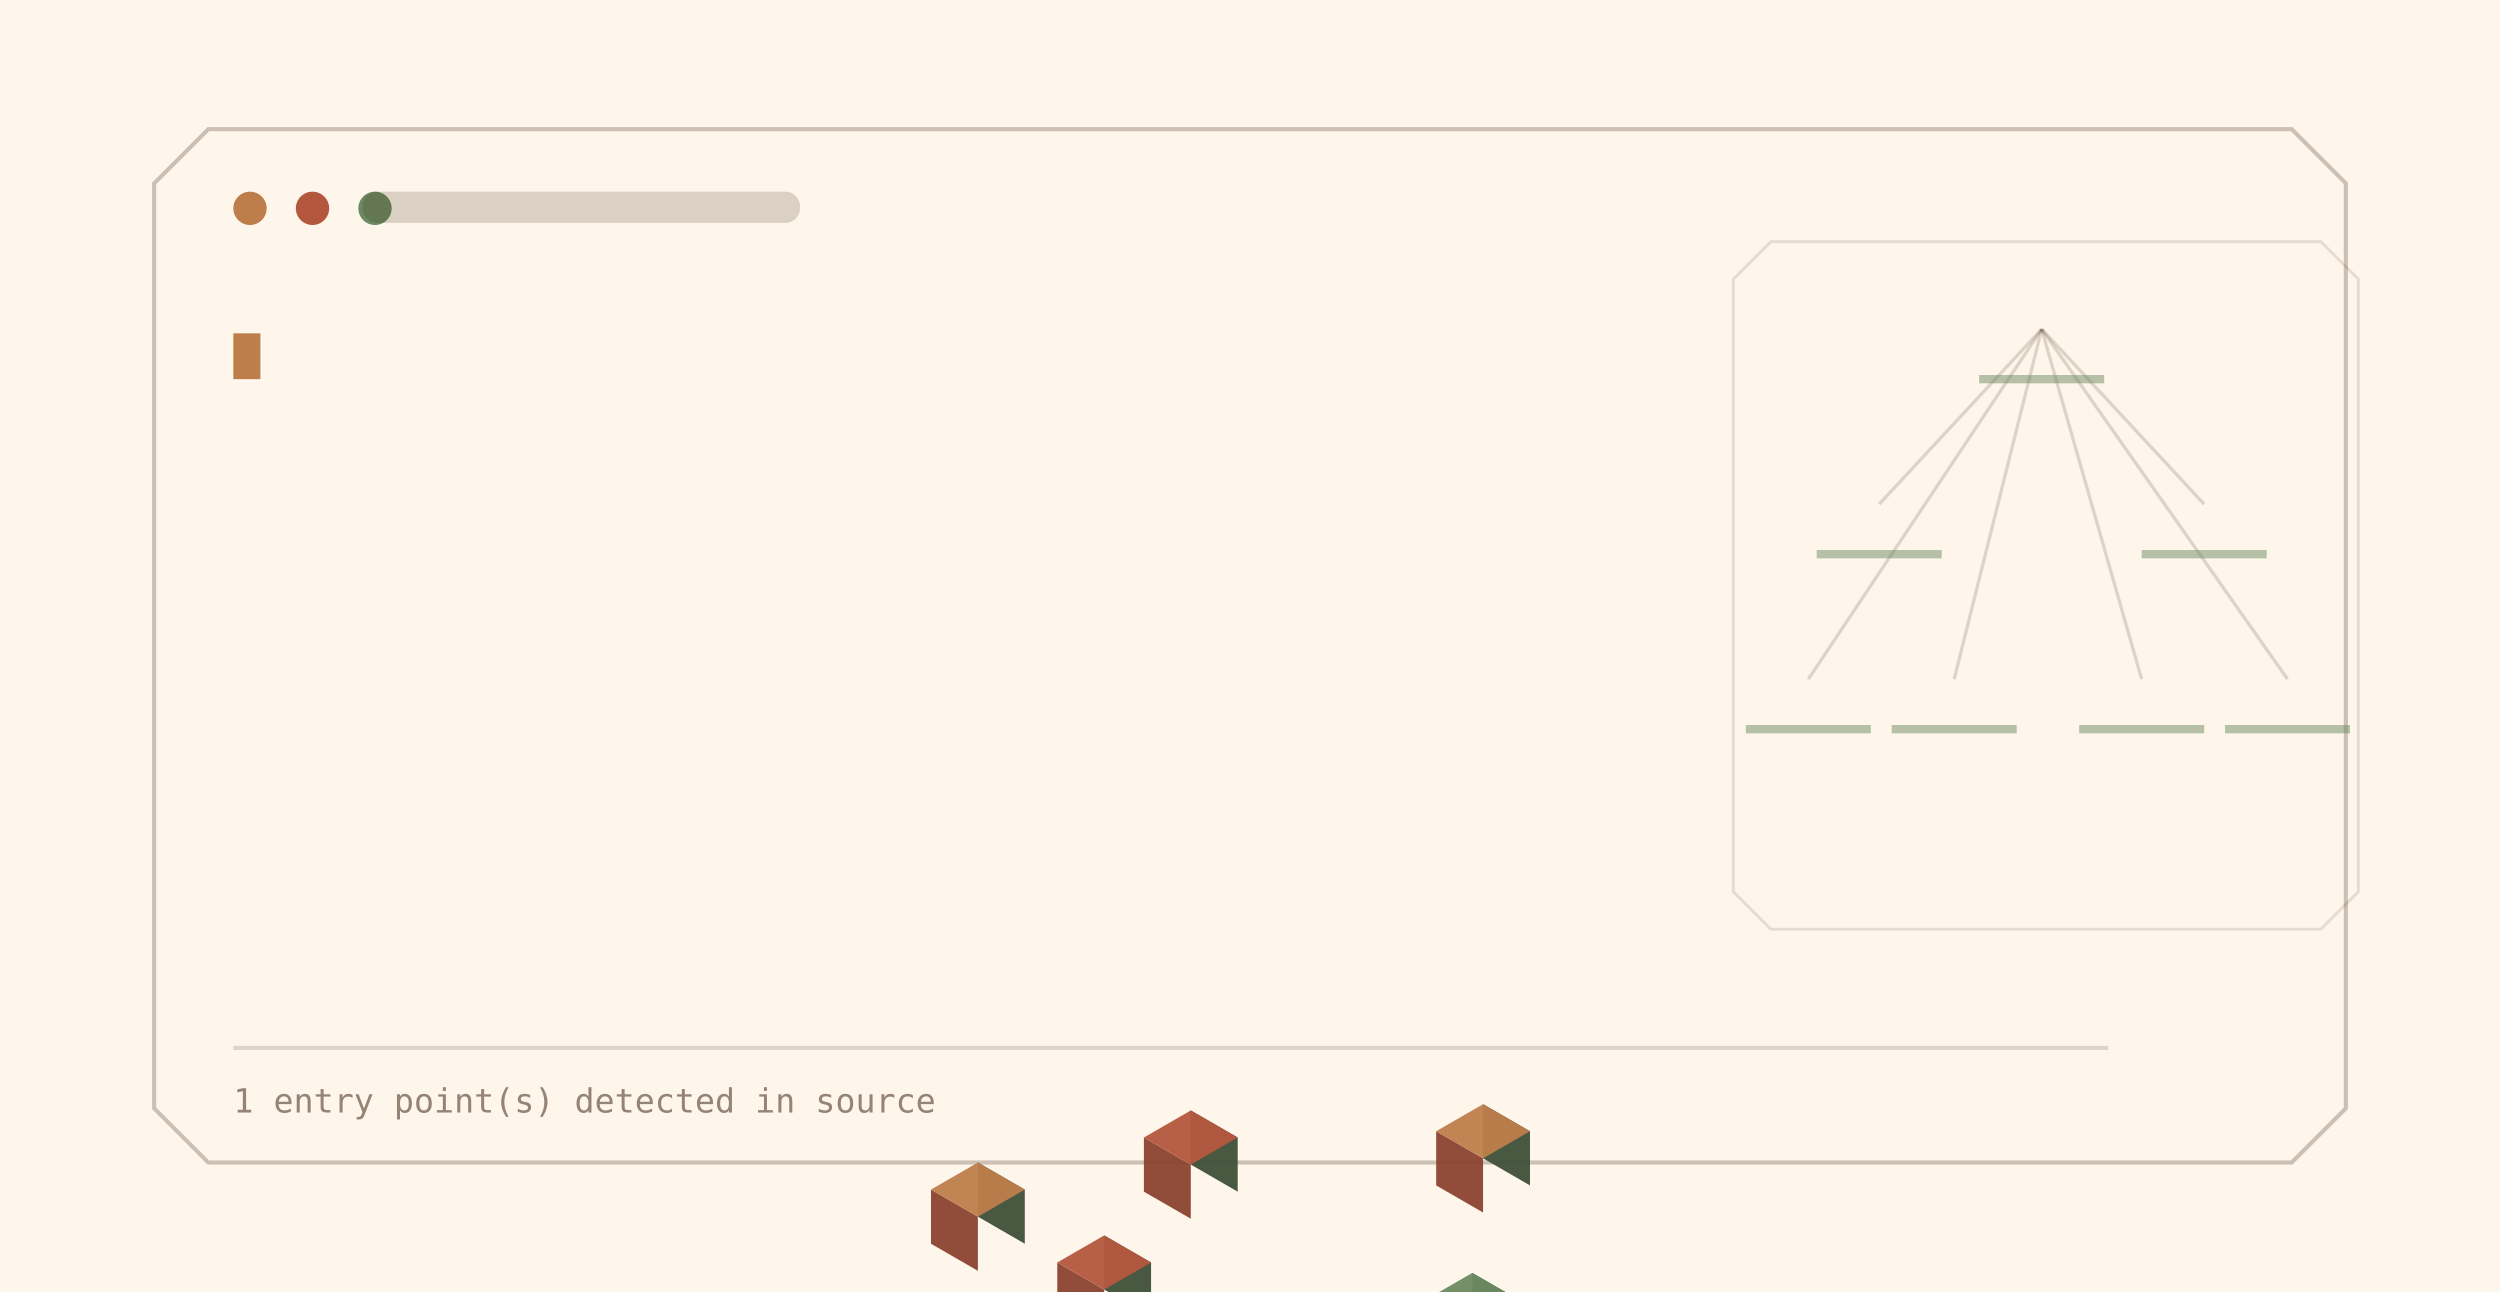
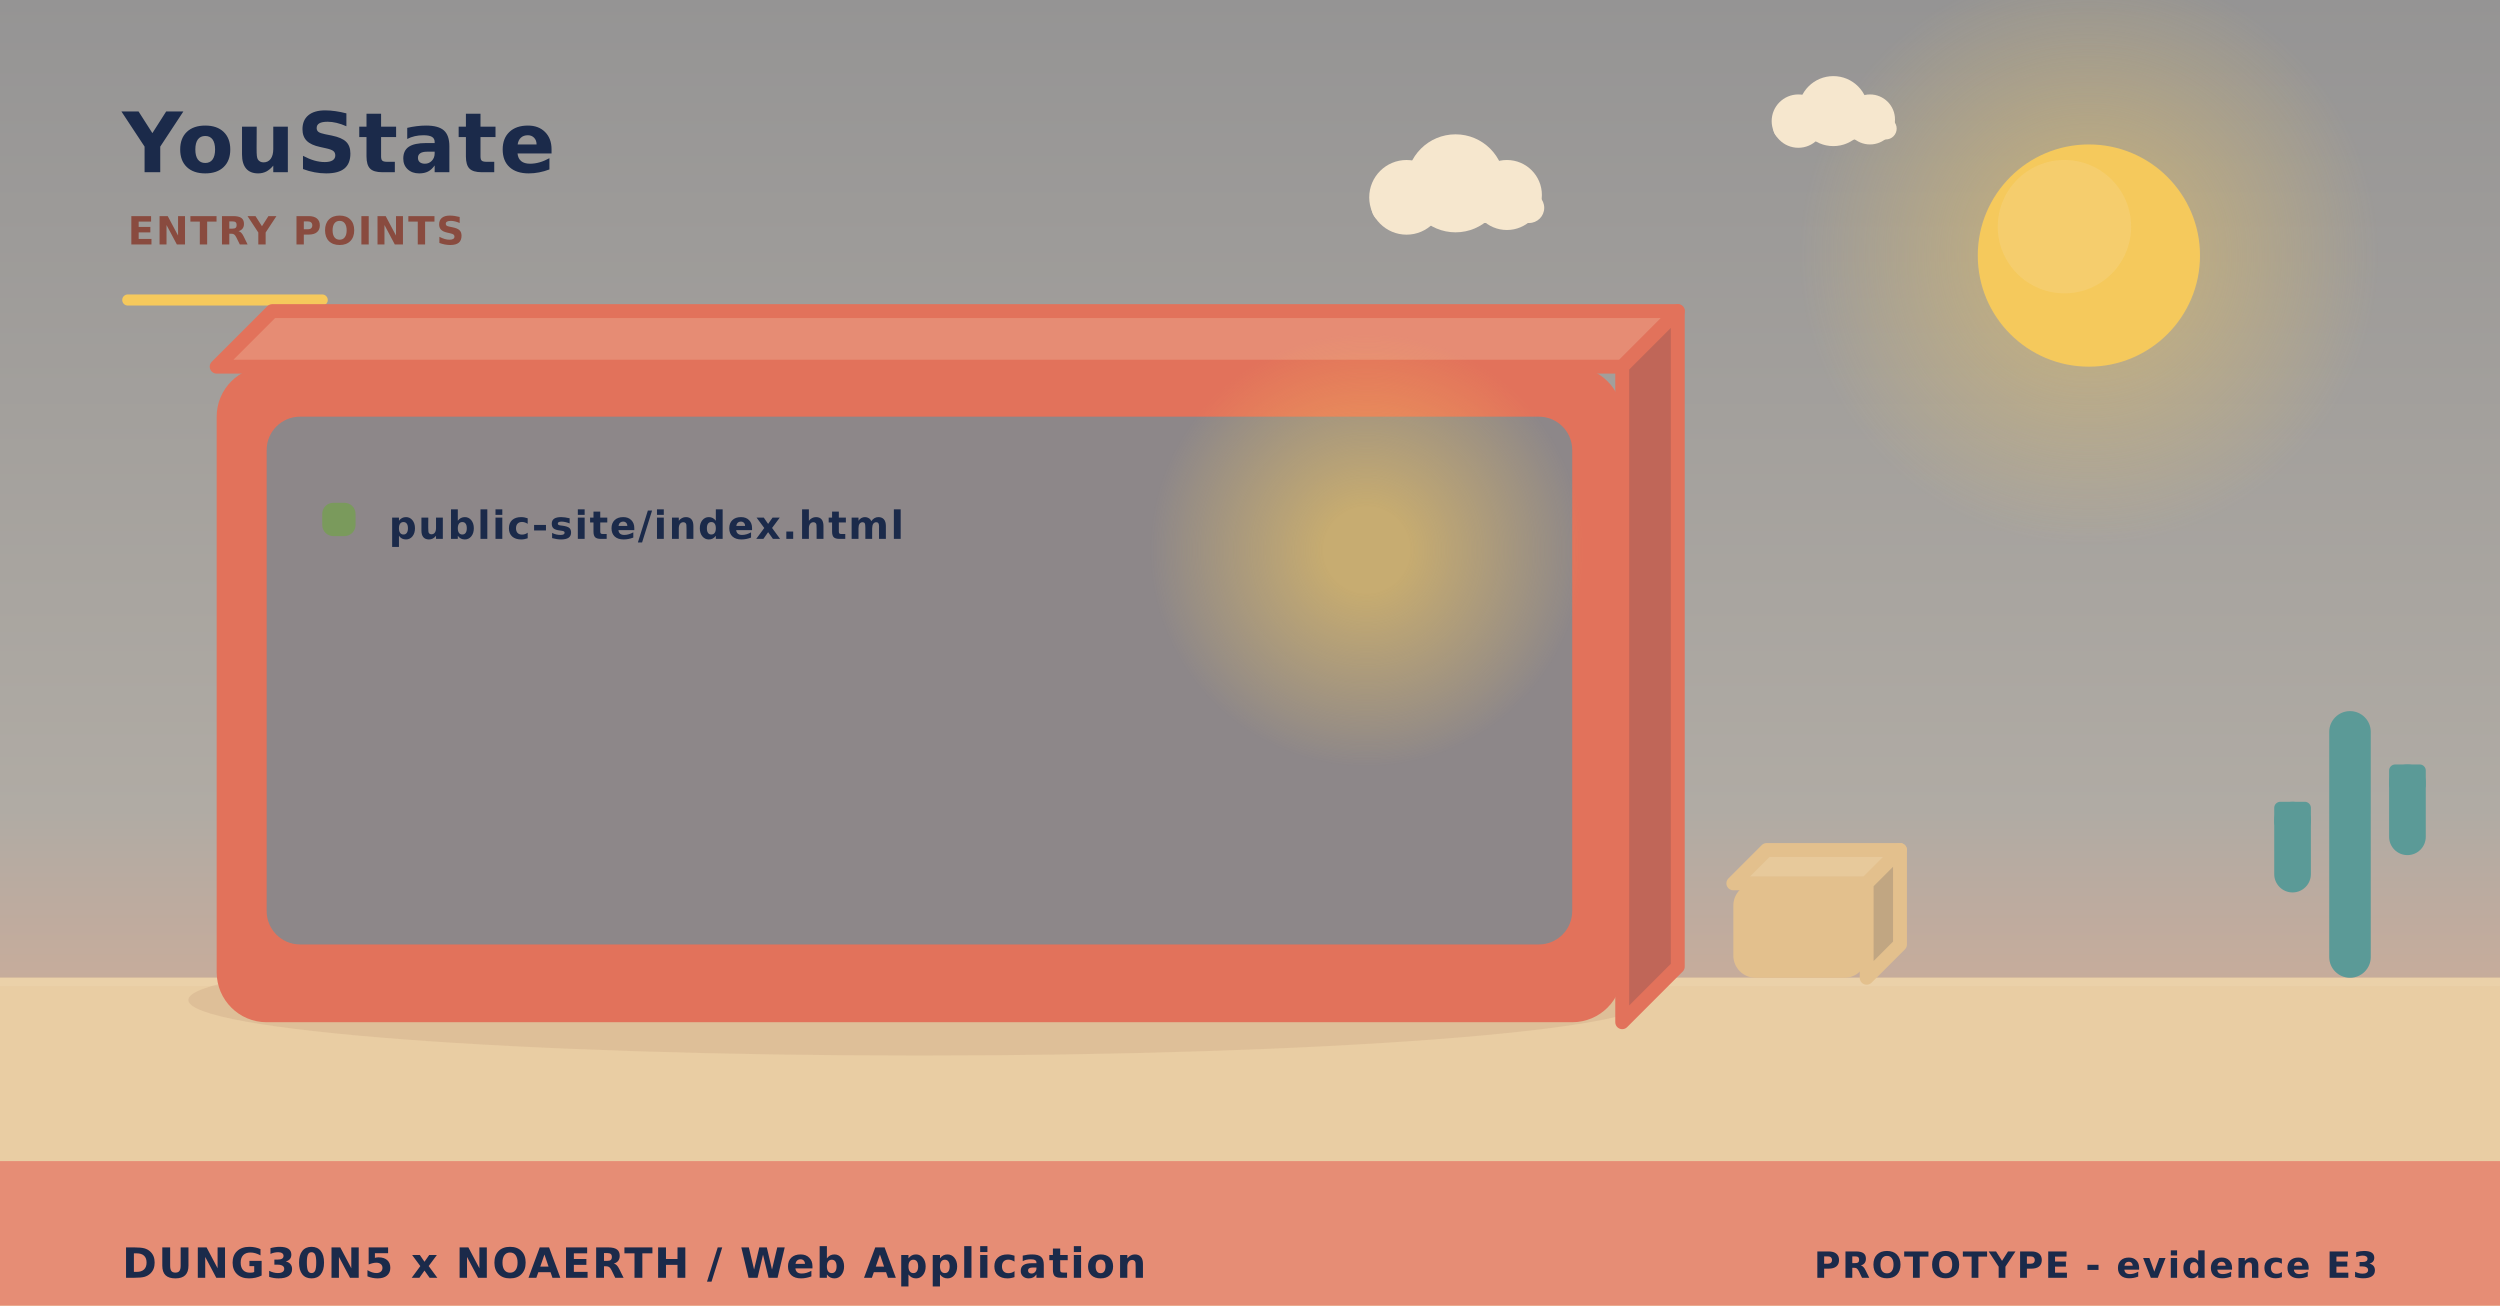
- <svg xmlns="http://www.w3.org/2000/svg" viewBox="0 0 1200 620" width="1200" height="620" role="img" aria-label="YouState command surface">
-   <rect width="1200" height="620" fill="#fef6eb" />
-   <defs>
-     <linearGradient id="gt" x1="0" y1="0" x2="1" y2="1">
-       <stop offset="0%" stop-color="#be7e4c" />
-       <stop offset="100%" stop-color="#b4573f" />
-     </linearGradient>
-   </defs>
-   <path d="M100.00,62.00 H1100.00 L1126.00,88.00 V532.00 L1100.00,558.00 H100.00 L74.00,532.00 V88.00 Z" fill="none" stroke="rgba(63,37,22,0.300)" stroke-width="2.00" opacity="0.85" />
-   <circle cx="120.00" cy="100.00" r="8.00" fill="#be7e4c" opacity="1.00" />
-   <circle cx="150.00" cy="100.00" r="8.00" fill="#b4573f" opacity="1.00" />
-   <circle cx="180.00" cy="100.00" r="8.00" fill="#6c8a62" opacity="1.00" />
-   <rect x="174.00" y="92.00" width="210.00" height="15.00" rx="7.00" fill="rgba(63,37,22,0.180)" opacity="1.00" />
-   <text x="112" y="148" font-family="ui-monospace,SFMono-Regular,Menlo,monospace" font-size="21" fill="rgba(63,37,22,0.800)" opacity="0">public-site/index.html<animate attributeName="opacity" values="0;1;1;0" dur="1.5s" begin="0.0s" repeatCount="indefinite" />
-   </text>
-   <rect x="112" y="160" width="13" height="22" fill="#be7e4c">
-     <animate attributeName="opacity" values="1;0;1" dur="1.05s" begin="0s" repeatCount="indefinite" />
-   </rect>
-   <path d="M850.00,116.00 H1114.00 L1132.00,134.00 V428.00 L1114.00,446.00 H850.00 L832.00,428.00 V134.00 Z" fill="none" stroke="rgba(63,37,22,0.180)" stroke-width="1.40" opacity="0.70" />
-   <line x1="980.00" y1="158.00" x2="902.00" y2="242.00" stroke="rgba(63,37,22,0.300)" stroke-width="1.60" opacity="0.55" />
-   <line x1="980.00" y1="158.00" x2="1058.00" y2="242.00" stroke="rgba(63,37,22,0.300)" stroke-width="1.60" opacity="0.55" />
-   <line x1="980.00" y1="158.00" x2="868.00" y2="326.00" stroke="rgba(63,37,22,0.300)" stroke-width="1.60" opacity="0.55" />
-   <line x1="980.00" y1="158.00" x2="938.00" y2="326.00" stroke="rgba(63,37,22,0.300)" stroke-width="1.60" opacity="0.55" />
-   <line x1="980.00" y1="158.00" x2="1028.00" y2="326.00" stroke="rgba(63,37,22,0.300)" stroke-width="1.60" opacity="0.55" />
-   <line x1="980.00" y1="158.00" x2="1098.00" y2="326.00" stroke="rgba(63,37,22,0.300)" stroke-width="1.60" opacity="0.55" />
-   <polygon points="711.87,556.00 734.39,569.00 734.39,543.00 711.87,530.00" fill="#3f5039" opacity="0.95" />
-   <polygon points="689.36,569.00 711.87,582.00 711.87,556.00 689.36,543.00" fill="#8c4431" opacity="0.95" />
-   <polygon points="711.87,530.00 734.39,543.00 711.87,556.00 689.36,543.00" fill="#be7e4c" opacity="0.95" />
+ <svg xmlns="http://www.w3.org/2000/svg" width="900" height="470" viewBox="0 0 900 470" role="img" aria-label="YouState - how it is operated">
+   <linearGradient id="skyt" x1="0" y1="0" x2="0" y2="1">
+     <stop offset="0" stop-color="#959494" />
+     <stop offset="0.62" stop-color="#b0aba4" />
+     <stop offset="1" stop-color="#f3ad8a" />
+   </linearGradient>
+   <rect width="900" height="470" fill="url(#skyt)" />
+   <radialGradient id="sunt">
+     <stop offset="0.35" stop-color="#f5c95c" stop-opacity="0.34" />
+     <stop offset="1" stop-color="#f5c95c" stop-opacity="0" />
+   </radialGradient>
+   <circle cx="752" cy="92" r="104" fill="url(#sunt)" />
+   <circle cx="752" cy="92" r="40" fill="#f5c95c" />
+   <circle cx="743.2" cy="81.6" r="24" fill="#f5d27e" opacity="0.5" />
  <g>
-     <rect x="950.00" y="180.00" width="60.00" height="4.00" rx="0.00" fill="rgba(108,138,98,0.500)" opacity="1.00" />
-     <animate attributeName="opacity" values="0.25;1.0;0.25" dur="10.2s" begin="0.0s" repeatCount="indefinite" />
+     <circle cx="524" cy="66" r="17.64" fill="#f6e7ce" />
+     <circle cx="506.36" cy="71.04" r="13.44" fill="#f6e7ce" />
+     <circle cx="542.48" cy="70.2" r="12.6" fill="#f6e7ce" />
+     <rect x="493.76" y="69.36" width="62.16" height="10.92" rx="5.46" fill="#f6e7ce" />
+     <animateTransform attributeName="transform" type="translate" values="0 0;24 0;0 0" dur="36s" begin="0s" repeatCount="indefinite" />
  </g>
-   <polygon points="571.58,559.00 594.09,572.00 594.09,546.00 571.58,533.00" fill="#3f5039" opacity="0.95" />
-   <polygon points="549.06,572.00 571.58,585.00 571.58,559.00 549.06,546.00" fill="#8c4431" opacity="0.95" />
-   <polygon points="571.58,533.00 594.09,546.00 571.58,559.00 549.06,546.00" fill="#b4573f" opacity="0.95" />
  <g>
-     <rect x="872.00" y="264.00" width="60.00" height="4.00" rx="0.00" fill="rgba(108,138,98,0.500)" opacity="1.00" />
-     <animate attributeName="opacity" values="0.25;1.0;0.25" dur="10.2s" begin="0.4s" repeatCount="indefinite" />
+     <circle cx="660" cy="40" r="12.6" fill="#f6e7ce" />
+     <circle cx="647.4" cy="43.6" r="9.6" fill="#f6e7ce" />
+     <circle cx="673.2" cy="43" r="9" fill="#f6e7ce" />
+     <rect x="638.4" y="42.4" width="44.4" height="7.8" rx="3.9" fill="#f6e7ce" />
+     <animateTransform attributeName="transform" type="translate" values="0 0;-18 0;0 0" dur="46s" begin="3s" repeatCount="indefinite" />
  </g>
-   <polygon points="706.68,637.00 729.19,650.00 729.19,624.00 706.68,611.00" fill="#3f5039" opacity="0.95" />
-   <polygon points="684.16,650.00 706.68,663.00 706.68,637.00 684.16,624.00" fill="#8c4431" opacity="0.95" />
-   <polygon points="706.68,611.00 729.19,624.00 706.68,637.00 684.16,624.00" fill="#6c8a62" opacity="0.95" />
+   <rect x="0" y="352" width="900" height="118" fill="#e9cda3" />
+   <rect x="0" y="352" width="900" height="3" fill="#ebd1a9" />
+   <text x="44" y="62" font-family="Verdana,DejaVu Sans,sans-serif" font-size="30" font-weight="700" letter-spacing="0.6" fill="#1b2a4a" text-anchor="start">YouState</text>
+   <text x="46" y="88" font-family="Verdana,DejaVu Sans,sans-serif" font-size="14" font-weight="700" letter-spacing="0.6" fill="#894b3f" text-anchor="start">ENTRY POINTS</text>
+   <rect x="44" y="106" width="74" height="4" rx="2" fill="#f5c95c" />
+   <ellipse cx="331" cy="360" rx="263.2" ry="20" fill="rgba(138,90,68,0.11)" />
+   <path d="M78,132 L584,132 L604,112 L98,112 Z" fill="#e68c74" stroke="#e2725b" stroke-width="5" stroke-linejoin="round" />
+   <path d="M584,132 L604,112 L604,348 L584,368 Z" fill="#c06658" stroke="#e2725b" stroke-width="5" stroke-linejoin="round" />
+   <rect x="78" y="132" width="506" height="236" rx="18" fill="#e2725b" />
+   <rect x="96" y="150" width="470" height="190" rx="12" fill="#88888c" opacity="0.94" />
+   <radialGradient id="lamp47650">
+     <stop offset="0.2" stop-color="#f5c95c" stop-opacity="0.55" />
+     <stop offset="1" stop-color="#f5c95c" stop-opacity="0" />
+   </radialGradient>
+   <circle cx="492" cy="198" r="78" fill="url(#lamp47650)" />
+   <rect x="116" y="181" width="12" height="12" rx="4" fill="#7a9a5c" />
  <g>
-     <rect x="1028.00" y="264.00" width="60.00" height="4.00" rx="0.00" fill="rgba(108,138,98,0.500)" opacity="1.00" />
-     <animate attributeName="opacity" values="0.25;1.0;0.25" dur="10.2s" begin="0.8s" repeatCount="indefinite" />
+     <text x="140" y="194" font-family="Verdana,DejaVu Sans,sans-serif" font-size="14" font-weight="700" letter-spacing="0.6" fill="#1b2a4a" text-anchor="start">public-site/index.html</text>
+     <animateTransform attributeName="transform" type="translate" values="0 10;0 0" dur="0.7s" begin="0.4s" fill="freeze" />
  </g>
-   <polygon points="469.39,584.00 491.90,597.00 491.90,571.00 469.39,558.00" fill="#3f5039" opacity="0.95" />
-   <polygon points="446.87,597.00 469.39,610.00 469.39,584.00 446.87,571.00" fill="#8c4431" opacity="0.95" />
-   <polygon points="469.39,558.00 491.90,571.00 469.39,584.00 446.87,571.00" fill="#be7e4c" opacity="0.95" />
-   <g>
-     <rect x="838.00" y="348.00" width="60.00" height="4.00" rx="0.00" fill="rgba(108,138,98,0.500)" opacity="1.00" />
-     <animate attributeName="opacity" values="0.25;1.0;0.25" dur="10.2s" begin="1.2s" repeatCount="indefinite" />
-   </g>
-   <polygon points="530.01,619.00 552.52,632.00 552.52,606.00 530.01,593.00" fill="#3f5039" opacity="0.95" />
-   <polygon points="507.49,632.00 530.01,645.00 530.01,619.00 507.49,606.00" fill="#8c4431" opacity="0.95" />
-   <polygon points="530.01,593.00 552.52,606.00 530.01,619.00 507.49,606.00" fill="#b4573f" opacity="0.95" />
-   <g>
-     <rect x="908.00" y="348.00" width="60.00" height="4.00" rx="0.00" fill="rgba(108,138,98,0.500)" opacity="1.00" />
-     <animate attributeName="opacity" values="0.25;1.0;0.25" dur="10.2s" begin="1.6s" repeatCount="indefinite" />
-   </g>
-   <polygon points="607.95,664.00 630.47,677.00 630.47,651.00 607.95,638.00" fill="#3f5039" opacity="0.95" />
-   <polygon points="585.43,677.00 607.95,690.00 607.95,664.00 585.43,651.00" fill="#8c4431" opacity="0.95" />
-   <polygon points="607.95,638.00 630.47,651.00 607.95,664.00 585.43,651.00" fill="#6c8a62" opacity="0.95" />
-   <g>
-     <rect x="998.00" y="348.00" width="60.00" height="4.00" rx="0.00" fill="rgba(108,138,98,0.500)" opacity="1.00" />
-     <animate attributeName="opacity" values="0.25;1.0;0.25" dur="10.2s" begin="2.0s" repeatCount="indefinite" />
-   </g>
-   <polygon points="668.57,699.00 691.09,712.00 691.09,686.00 668.57,673.00" fill="#3f5039" opacity="0.95" />
-   <polygon points="646.05,712.00 668.57,725.00 668.57,699.00 646.05,686.00" fill="#8c4431" opacity="0.95" />
-   <polygon points="668.57,673.00 691.09,686.00 668.57,699.00 646.05,686.00" fill="#be7e4c" opacity="0.95" />
-   <g>
-     <rect x="1068.00" y="348.00" width="60.00" height="4.00" rx="0.00" fill="rgba(108,138,98,0.500)" opacity="1.00" />
-     <animate attributeName="opacity" values="0.25;1.0;0.25" dur="10.2s" begin="2.4s" repeatCount="indefinite" />
-   </g>
-   <rect x="112.00" y="502.00" width="900.00" height="2.00" rx="0.00" fill="rgba(63,37,22,0.160)" opacity="1.00" />
-   <text x="112" y="534" font-family="ui-monospace,Menlo,monospace" font-size="16" fill="rgba(63,37,22,0.550)">1 entry point(s) detected in source</text>
+   <path d="M624,318 L672,318 L684,306 L636,306 Z" fill="#e7c99b" stroke="#e3c08d" stroke-width="5" stroke-linejoin="round" />
+   <path d="M672,318 L684,306 L684,340 L672,352 Z" fill="#c1a682" stroke="#e3c08d" stroke-width="5" stroke-linejoin="round" />
+   <rect x="624" y="318" width="48" height="34" rx="8" fill="#e3c08d" />
+   <rect x="838.52" y="256" width="14.96" height="96" rx="7.48" fill="#5b9a97" />
+   <rect x="818.72" y="288.64" width="13.2" height="32.64" rx="6.6" fill="#5b9a97" />
+   <rect x="818.72" y="288.64" width="13.2" height="9.6" rx="2.2" fill="#5b9a97" />
+   <rect x="860.08" y="275.2" width="13.2" height="32.64" rx="6.6" fill="#5b9a97" />
+   <rect x="860.08" y="275.2" width="13.2" height="9.6" rx="2.2" fill="#5b9a97" />
+   <rect x="0" y="418" width="900" height="52" rx="0" fill="#e68972" opacity="0.94" />
+   <text x="44" y="460" font-family="Verdana,DejaVu Sans,sans-serif" font-size="15" font-weight="700" letter-spacing="0.6" fill="#1b2a4a" text-anchor="start">DUNG30N5 x NOAERTH  /  Web Application</text>
+   <text x="856" y="460" font-family="Verdana,DejaVu Sans,sans-serif" font-size="13" font-weight="700" letter-spacing="0.6" fill="#1b2a4a" text-anchor="end">PROTOTYPE  -  evidence E3</text>
</svg>
